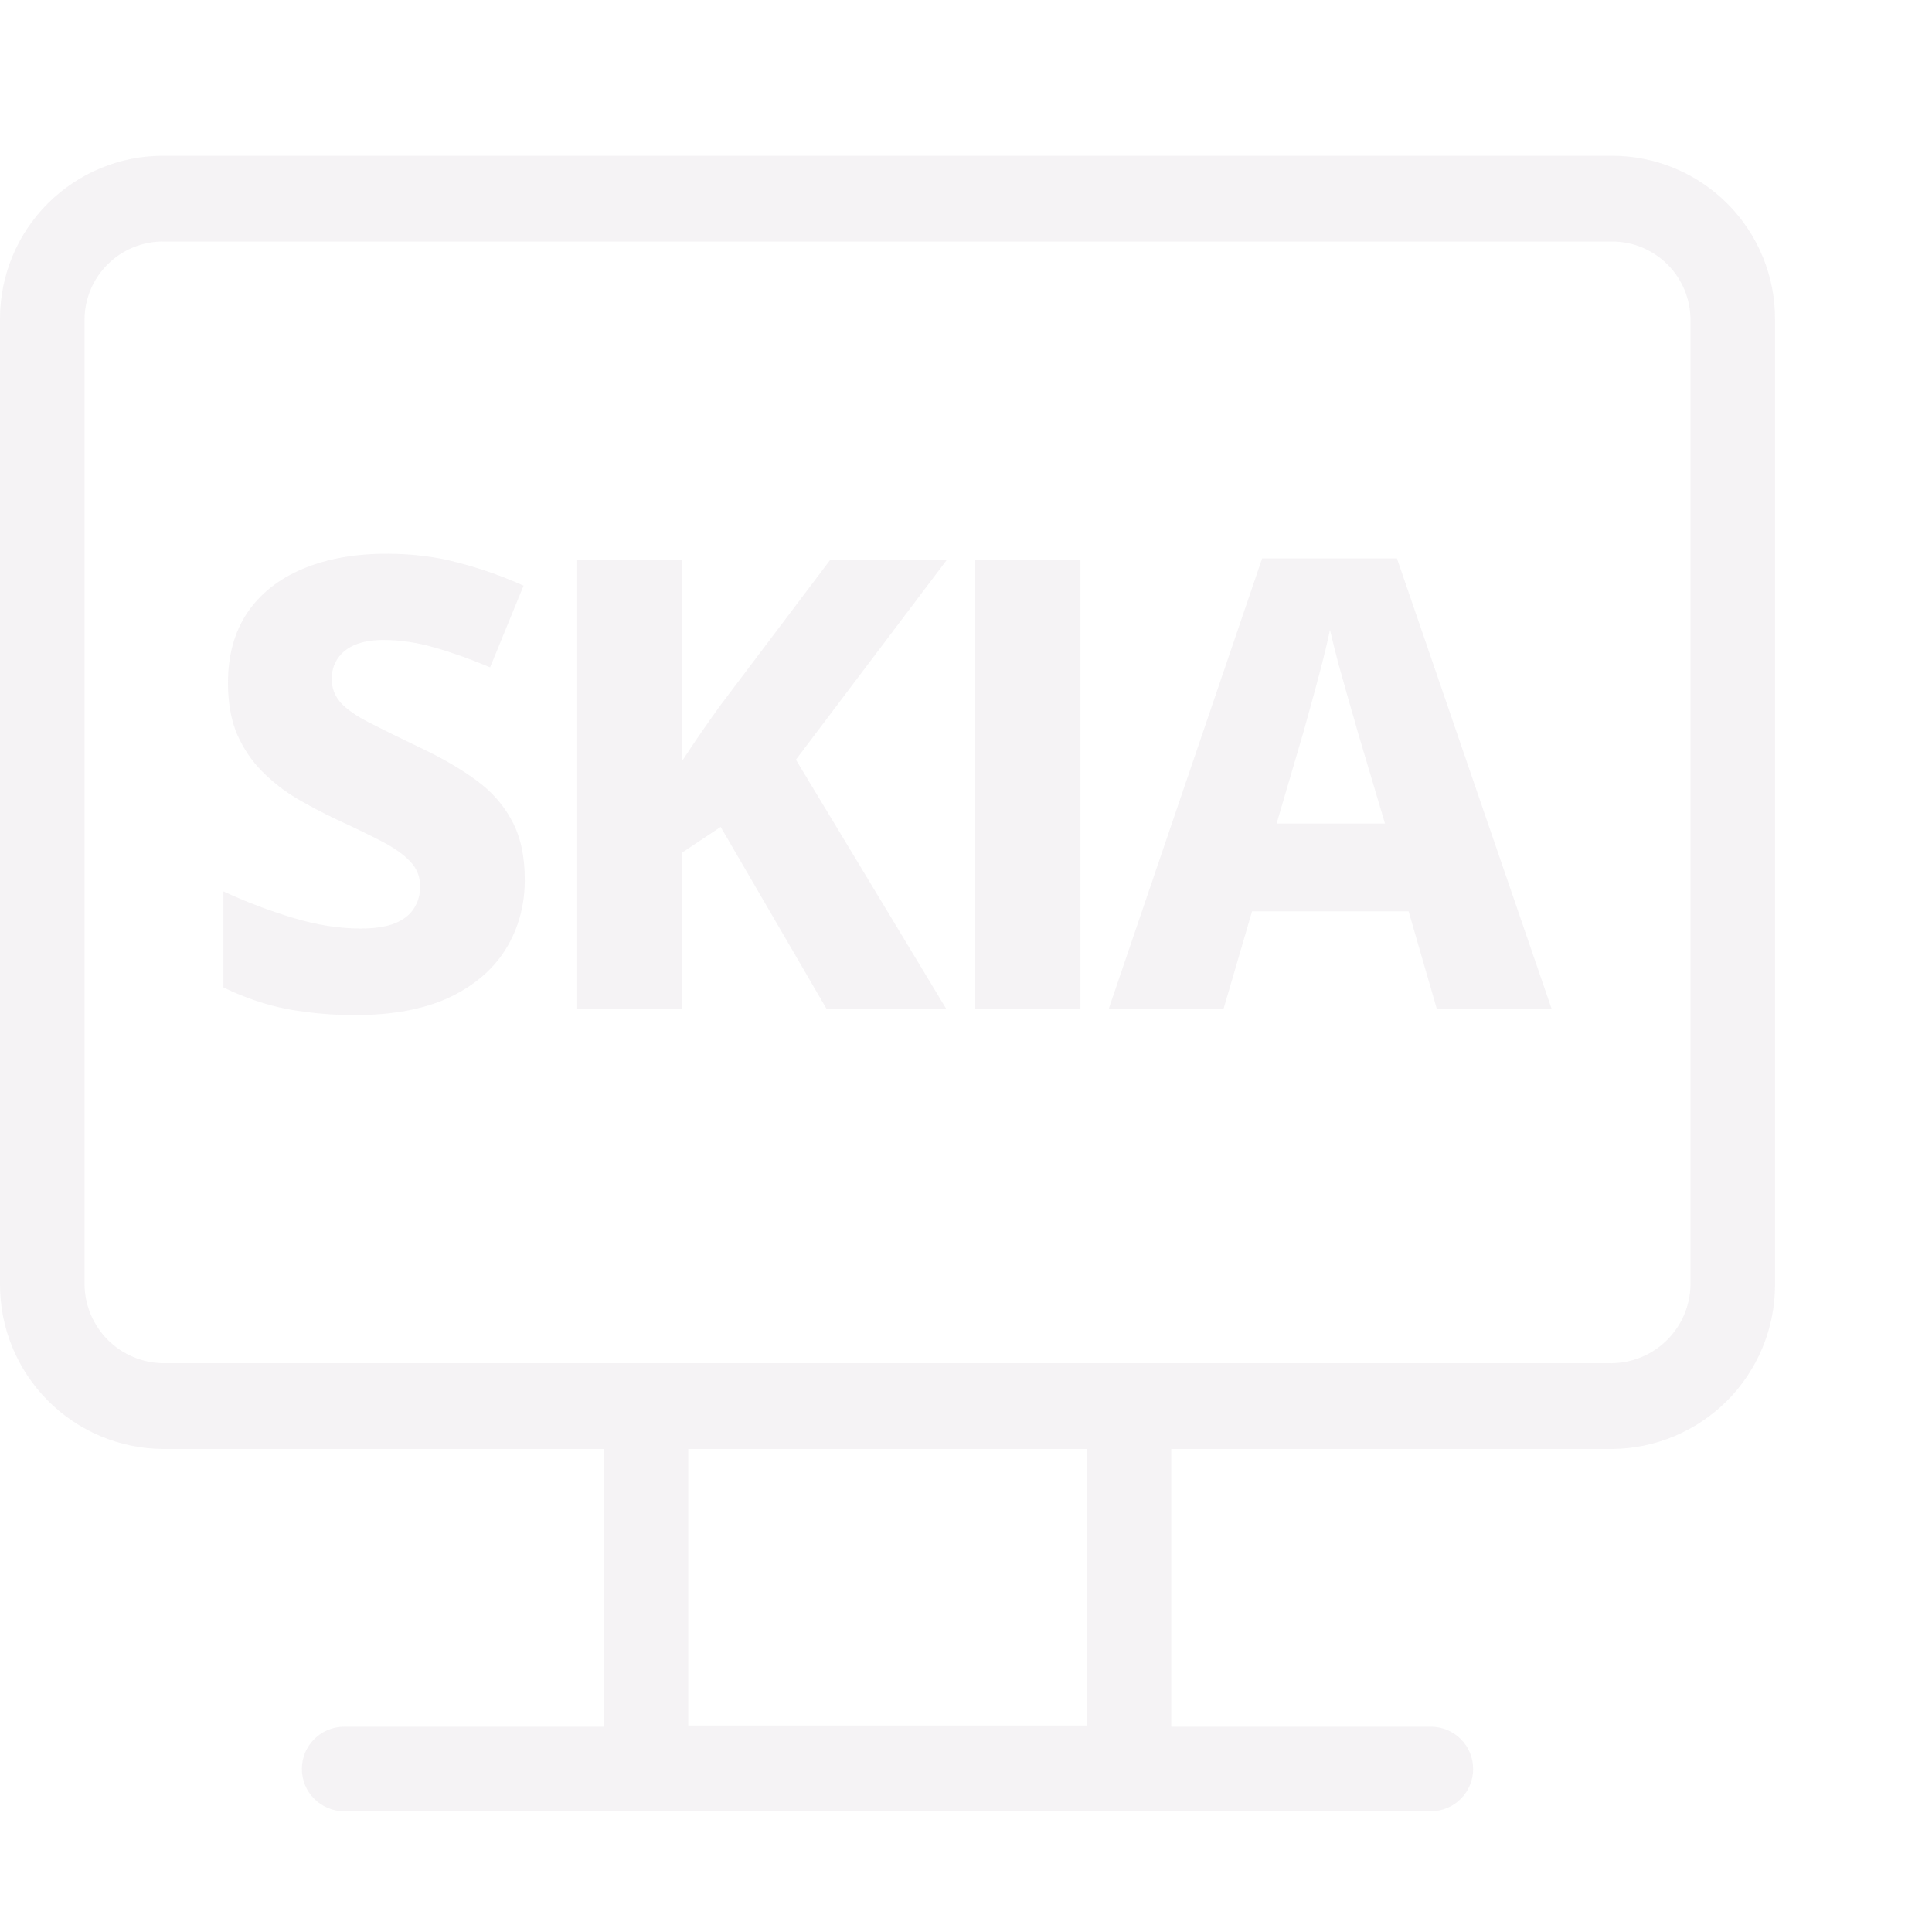
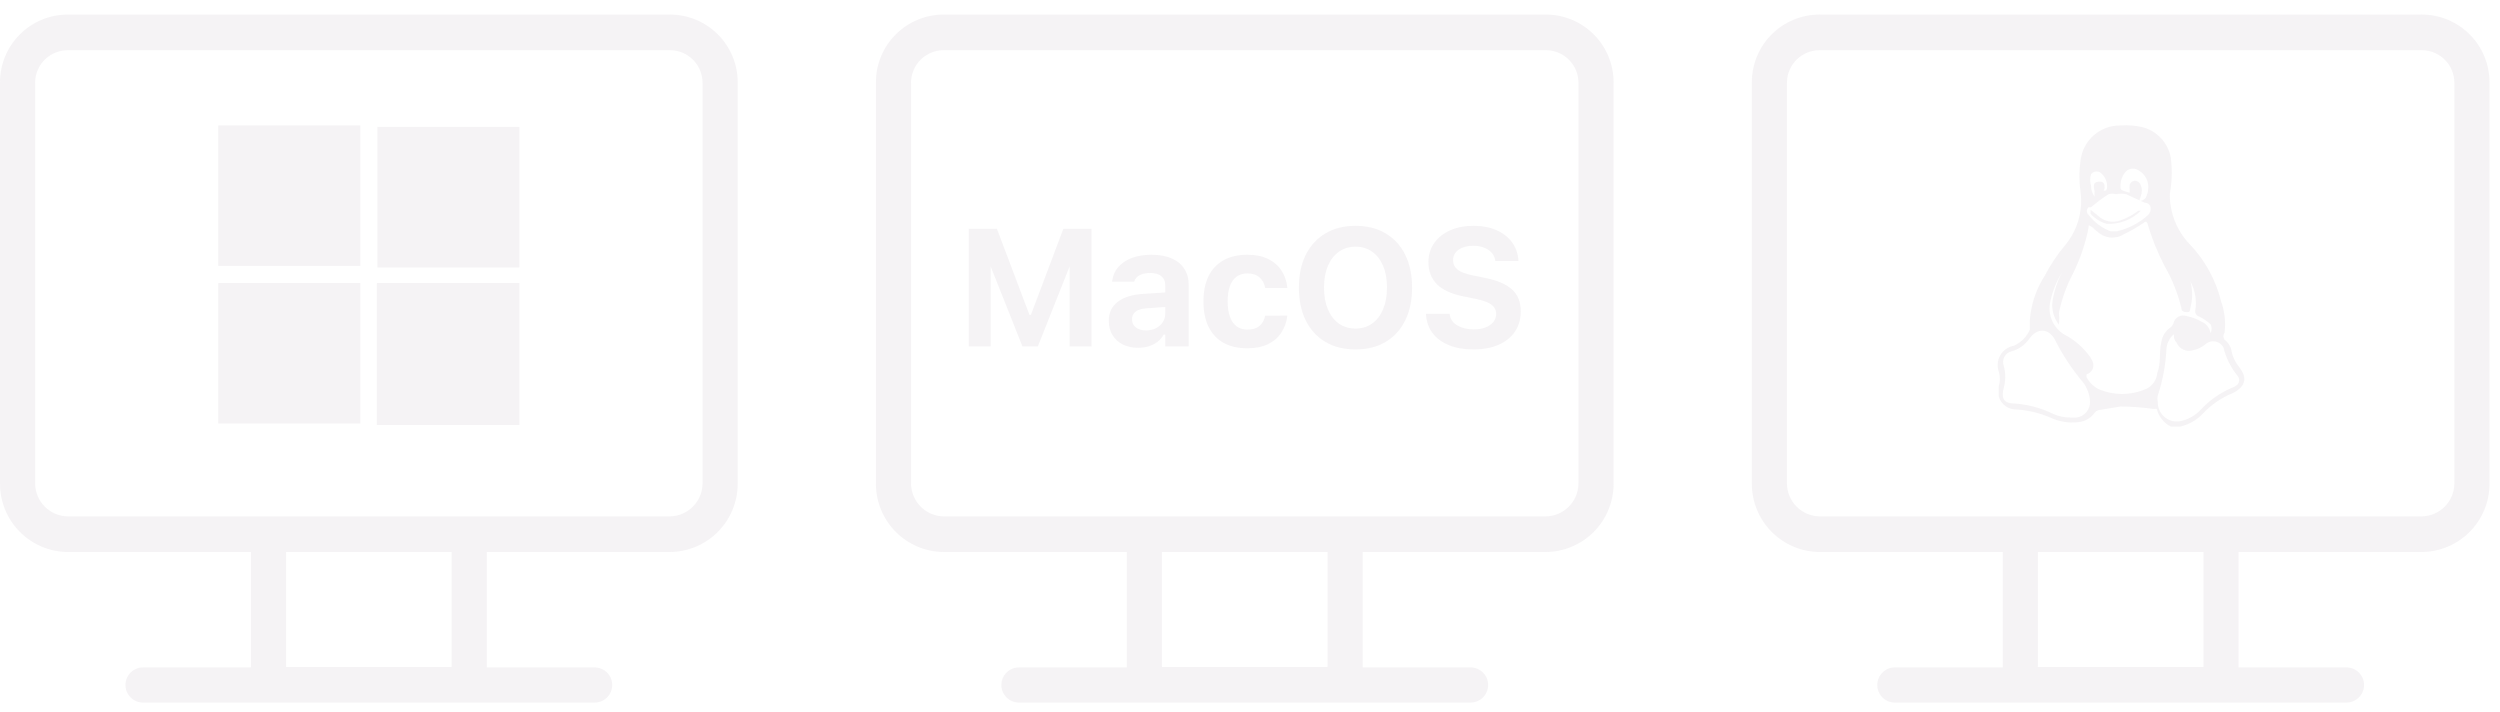
- <svg xmlns="http://www.w3.org/2000/svg" viewBox="0 0 44 44" fill="none">
-   <path fill-rule="evenodd" clip-rule="evenodd" d="M32.723 22.978L32.08 20.755H28.515L27.865 22.978H25.25L28.745 12.716H31.814L35.338 22.978H32.723ZM31.542 18.756L30.919 16.659C30.873 16.491 30.808 16.265 30.724 15.98C30.645 15.696 30.563 15.405 30.479 15.107C30.4 14.804 30.337 14.55 30.29 14.345C30.248 14.55 30.188 14.806 30.109 15.114C30.029 15.421 29.95 15.717 29.871 16.002C29.792 16.286 29.731 16.505 29.689 16.659L29.074 18.756H31.542Z" fill="#E6E1E5" fill-opacity="0.38" />
-   <path d="M22.202 12.758V22.978H24.607V12.758H22.202Z" fill="#E6E1E5" fill-opacity="0.38" />
-   <path d="M21.551 22.978H18.825L16.413 18.833L15.532 19.42V22.978H13.127V12.758H15.532V17.337C15.667 17.127 15.807 16.917 15.952 16.708C16.096 16.498 16.241 16.293 16.385 16.092L18.902 12.758H21.558L18.126 17.302L21.551 22.978Z" fill="#E6E1E5" fill-opacity="0.38" />
-   <path d="M11.519 21.615C11.808 21.144 11.952 20.618 11.952 20.035C11.952 19.499 11.854 19.052 11.659 18.693C11.468 18.329 11.19 18.017 10.827 17.756C10.463 17.491 10.025 17.239 9.513 17.001C9.056 16.782 8.683 16.598 8.394 16.449C8.105 16.3 7.893 16.151 7.758 16.002C7.623 15.848 7.555 15.668 7.555 15.463C7.555 15.286 7.6 15.132 7.688 15.002C7.777 14.867 7.907 14.762 8.08 14.687C8.257 14.613 8.473 14.575 8.73 14.575C9.107 14.575 9.492 14.631 9.883 14.743C10.279 14.855 10.706 15.007 11.162 15.198L11.924 13.338C11.435 13.119 10.939 12.944 10.435 12.814C9.937 12.679 9.394 12.611 8.807 12.611C8.08 12.611 7.443 12.725 6.898 12.954C6.353 13.182 5.931 13.515 5.633 13.953C5.339 14.391 5.192 14.925 5.192 15.554C5.192 16.006 5.262 16.398 5.402 16.729C5.547 17.055 5.738 17.337 5.975 17.574C6.213 17.812 6.476 18.017 6.765 18.19C7.054 18.357 7.346 18.511 7.639 18.651C8.045 18.837 8.392 19.005 8.681 19.154C8.97 19.303 9.189 19.457 9.338 19.616C9.492 19.774 9.569 19.965 9.569 20.189C9.569 20.375 9.522 20.541 9.429 20.685C9.34 20.83 9.196 20.944 8.995 21.028C8.795 21.107 8.534 21.147 8.212 21.147C7.723 21.147 7.208 21.065 6.667 20.902C6.127 20.739 5.6 20.538 5.088 20.301V22.489C5.386 22.633 5.689 22.752 5.996 22.845C6.304 22.939 6.63 23.006 6.975 23.048C7.32 23.095 7.69 23.118 8.087 23.118C8.939 23.118 9.652 22.985 10.226 22.72C10.799 22.449 11.23 22.081 11.519 21.615Z" fill="#E6E1E5" fill-opacity="0.38" />
-   <path fill-rule="evenodd" clip-rule="evenodd" d="M36.712 3.547H3.712C2.728 3.547 1.784 3.939 1.087 4.635C0.391 5.331 1.36811e-09 6.275 1.36811e-09 7.26V29.26C-2.66821e-05 30.247 0.39 31.194 1.086 31.895C1.781 32.596 2.725 32.993 3.712 33H13.75V39.325H7.838C7.582 39.325 7.337 39.426 7.157 39.607C6.976 39.787 6.875 40.032 6.875 40.288C6.875 40.543 6.976 40.788 7.157 40.968C7.337 41.149 7.582 41.25 7.838 41.25H32.587C32.843 41.25 33.088 41.149 33.268 40.968C33.449 40.788 33.55 40.543 33.55 40.288C33.55 40.032 33.449 39.787 33.268 39.607C33.088 39.426 32.843 39.325 32.587 39.325H26.675V33H36.712C37.695 32.993 38.635 32.599 39.33 31.905C40.024 31.21 40.418 30.27 40.425 29.288V7.287C40.429 6.798 40.335 6.312 40.15 5.858C39.965 5.405 39.693 4.992 39.347 4.645C39.002 4.297 38.592 4.021 38.14 3.833C37.687 3.644 37.202 3.547 36.712 3.547ZM24.75 39.297H15.675V33H24.75V39.297ZM38.5 29.26C38.493 29.732 38.302 30.182 37.969 30.516C37.635 30.85 37.184 31.04 36.712 31.047H3.712C3.241 31.04 2.79 30.85 2.456 30.516C2.123 30.182 1.932 29.732 1.925 29.26V7.26C1.932 6.791 2.124 6.343 2.458 6.014C2.793 5.684 3.243 5.5 3.712 5.5H36.712C37.187 5.5 37.641 5.688 37.977 6.024C38.312 6.359 38.5 6.813 38.5 7.287V29.26Z" fill="#E6E1E5" fill-opacity="0.38" />
+ <svg xmlns="http://www.w3.org/2000/svg" width="137" height="39" viewBox="0 0 137 39" fill="none">
+   <path d="M19.745 6.875H11.962V14.575H19.745V6.875Z" fill="#E6E1E5" fill-opacity="0.38" />
+   <path d="M28.462 6.958H20.68V14.658H28.462V6.958Z" fill="#E6E1E5" fill-opacity="0.38" />
+   <path d="M19.745 15.51H11.962V23.21H19.745V15.51Z" fill="#E6E1E5" fill-opacity="0.38" />
+   <path d="M28.462 15.51H20.652V23.293H28.462V15.51Z" fill="#E6E1E5" fill-opacity="0.38" />
+   <path d="M36.712 0.798H3.712C2.728 0.798 1.784 1.189 1.087 1.885C0.391 2.581 1.36842e-09 3.525 1.36842e-09 4.51V26.51C-2.66848e-05 27.497 0.39 28.444 1.086 29.145C1.781 29.846 2.725 30.243 3.712 30.25H13.75V36.575H7.838C7.582 36.575 7.337 36.676 7.157 36.857C6.976 37.038 6.875 37.282 6.875 37.538C6.875 37.793 6.976 38.038 7.157 38.218C7.337 38.399 7.582 38.5 7.838 38.5H32.587C32.843 38.5 33.088 38.399 33.268 38.218C33.449 38.038 33.55 37.793 33.55 37.538C33.55 37.282 33.449 37.038 33.268 36.857C33.088 36.676 32.843 36.575 32.587 36.575H26.675V30.25H36.712C37.695 30.243 38.635 29.849 39.33 29.155C40.024 28.46 40.418 27.52 40.425 26.538V4.538C40.429 4.048 40.335 3.562 40.15 3.108C39.965 2.655 39.693 2.242 39.347 1.895C39.002 1.547 38.592 1.271 38.14 1.083C37.687 0.895 37.202 0.798 36.712 0.798ZM24.75 36.548H15.675V30.25H24.75V36.548ZM38.5 26.51C38.493 26.982 38.302 27.433 37.969 27.766C37.635 28.1 37.184 28.291 36.712 28.298H3.712C3.241 28.291 2.79 28.1 2.456 27.766C2.123 27.433 1.932 26.982 1.925 26.51V4.51C1.932 4.041 2.124 3.593 2.458 3.264C2.793 2.935 3.243 2.75 3.712 2.75H36.712C37.187 2.75 37.641 2.938 37.977 3.274C38.312 3.609 38.5 4.064 38.5 4.538V26.51Z" fill="#E6E1E5" fill-opacity="0.38" />
+   <path d="M84.713 0.798H51.712C50.728 0.798 49.784 1.189 49.087 1.885C48.391 2.581 48 3.525 48 4.51V26.51C48 27.497 48.39 28.444 49.086 29.145C49.781 29.846 50.725 30.243 51.712 30.25H61.75V36.575H55.837C55.582 36.575 55.337 36.676 55.157 36.857C54.976 37.038 54.875 37.282 54.875 37.538C54.875 37.793 54.976 38.038 55.157 38.218C55.337 38.399 55.582 38.5 55.837 38.5H80.588C80.843 38.5 81.088 38.399 81.268 38.218C81.449 38.038 81.55 37.793 81.55 37.538C81.55 37.282 81.449 37.038 81.268 36.857C81.088 36.676 80.843 36.575 80.588 36.575H74.675V30.25H84.713C85.695 30.243 86.635 29.849 87.33 29.155C88.024 28.46 88.418 27.52 88.425 26.538V4.538C88.429 4.048 88.335 3.562 88.15 3.108C87.965 2.655 87.692 2.242 87.347 1.895C87.002 1.547 86.592 1.271 86.14 1.083C85.687 0.895 85.202 0.798 84.713 0.798ZM72.75 36.548H63.675V30.25H72.75V36.548ZM86.5 26.51C86.493 26.982 86.302 27.433 85.969 27.766C85.635 28.1 85.184 28.291 84.713 28.298H51.712C51.241 28.291 50.79 28.1 50.456 27.766C50.123 27.433 49.932 26.982 49.925 26.51V4.51C49.932 4.041 50.124 3.593 50.458 3.264C50.793 2.935 51.243 2.75 51.712 2.75H84.713C85.187 2.75 85.641 2.938 85.977 3.274C86.312 3.609 86.5 4.064 86.5 4.538V26.51Z" fill="#E6E1E5" fill-opacity="0.38" />
+   <path d="M53.087 18.983H54.288V14.599L56.03 18.983H56.874L58.615 14.599V18.983H59.816V12.54H58.271L56.494 17.255H56.414L54.632 12.54H53.087V18.983Z" fill="#E6E1E5" fill-opacity="0.38" />
+   <path d="M62.364 19.059C62.579 19.059 62.777 19.031 62.958 18.974C63.143 18.915 63.303 18.831 63.44 18.724C63.58 18.614 63.692 18.483 63.775 18.331H63.856V18.983H65.141V15.626C65.141 15.277 65.061 14.98 64.9 14.732C64.743 14.482 64.512 14.292 64.208 14.161C63.905 14.027 63.536 13.96 63.101 13.96C62.69 13.96 62.329 14.02 62.016 14.139C61.707 14.258 61.46 14.425 61.275 14.639C61.093 14.853 60.985 15.105 60.949 15.393L60.945 15.434H62.15L62.159 15.416C62.21 15.27 62.308 15.158 62.454 15.081C62.602 15 62.794 14.96 63.03 14.96C63.298 14.96 63.502 15.018 63.641 15.134C63.784 15.248 63.856 15.411 63.856 15.626V17.193C63.856 17.365 63.809 17.521 63.717 17.661C63.625 17.798 63.5 17.907 63.342 17.987C63.184 18.068 63.004 18.108 62.802 18.108C62.576 18.108 62.391 18.054 62.248 17.947C62.105 17.84 62.034 17.693 62.034 17.505V17.496C62.034 17.318 62.102 17.176 62.239 17.072C62.376 16.968 62.585 16.908 62.864 16.893L63.856 16.822V16.027L62.668 16.103C62.058 16.139 61.587 16.283 61.257 16.536C60.927 16.786 60.762 17.133 60.762 17.577V17.585C60.762 17.883 60.83 18.144 60.967 18.367C61.104 18.587 61.293 18.758 61.534 18.88C61.778 18.999 62.055 19.059 62.364 19.059Z" fill="#E6E1E5" fill-opacity="0.38" />
+   <path d="M68.355 19.086C68.784 19.086 69.153 19.014 69.463 18.871C69.772 18.726 70.018 18.52 70.199 18.255C70.381 17.99 70.495 17.681 70.543 17.327V17.295L69.338 17.3L69.329 17.313C69.272 17.563 69.163 17.751 69.003 17.876C68.842 18.001 68.628 18.063 68.36 18.063C68.128 18.063 67.931 18.004 67.77 17.885C67.61 17.766 67.486 17.591 67.4 17.362C67.317 17.13 67.275 16.849 67.275 16.518V16.509C67.275 16.179 67.317 15.901 67.4 15.675C67.483 15.448 67.605 15.277 67.766 15.161C67.93 15.042 68.128 14.983 68.36 14.983C68.64 14.983 68.86 15.056 69.021 15.201C69.184 15.344 69.288 15.535 69.333 15.773L69.338 15.782H70.547V15.768C70.509 15.402 70.399 15.084 70.217 14.813C70.036 14.542 69.788 14.332 69.476 14.183C69.163 14.034 68.79 13.96 68.355 13.96C67.843 13.96 67.407 14.061 67.047 14.264C66.69 14.463 66.418 14.752 66.23 15.13C66.043 15.508 65.949 15.968 65.949 16.509V16.518C65.949 17.063 66.043 17.527 66.23 17.912C66.418 18.293 66.69 18.584 67.047 18.787C67.407 18.986 67.843 19.086 68.355 19.086Z" fill="#E6E1E5" fill-opacity="0.38" />
+   <path d="M74.284 19.148C74.918 19.148 75.467 19.011 75.931 18.738C76.395 18.461 76.753 18.069 77.003 17.563C77.256 17.057 77.382 16.457 77.382 15.764V15.755C77.382 15.061 77.256 14.462 77.003 13.956C76.75 13.45 76.391 13.06 75.927 12.786C75.465 12.512 74.918 12.375 74.284 12.375C73.653 12.375 73.105 12.512 72.641 12.786C72.176 13.06 71.816 13.45 71.56 13.956C71.307 14.459 71.181 15.059 71.181 15.755V15.764C71.181 16.457 71.306 17.057 71.556 17.563C71.809 18.069 72.167 18.461 72.632 18.738C73.096 19.011 73.647 19.148 74.284 19.148ZM74.284 18.005C73.93 18.005 73.623 17.913 73.364 17.728C73.108 17.544 72.909 17.283 72.766 16.947C72.626 16.611 72.556 16.216 72.556 15.764V15.755C72.556 15.3 72.627 14.905 72.77 14.572C72.913 14.235 73.114 13.976 73.373 13.795C73.632 13.61 73.935 13.518 74.284 13.518C74.632 13.518 74.936 13.61 75.195 13.795C75.454 13.976 75.653 14.235 75.793 14.572C75.936 14.905 76.007 15.3 76.007 15.755V15.764C76.007 16.216 75.936 16.611 75.793 16.947C75.653 17.283 75.454 17.544 75.195 17.728C74.936 17.913 74.632 18.005 74.284 18.005Z" fill="#E6E1E5" fill-opacity="0.38" />
+   <path d="M80.739 19.148C81.275 19.148 81.736 19.063 82.123 18.894C82.513 18.721 82.812 18.48 83.02 18.17C83.232 17.858 83.337 17.489 83.337 17.063V17.059C83.337 16.556 83.181 16.16 82.869 15.871C82.559 15.582 82.064 15.368 81.382 15.228L80.699 15.09C80.321 15.012 80.047 14.908 79.877 14.777C79.71 14.643 79.627 14.472 79.627 14.264V14.259C79.627 14.098 79.673 13.96 79.766 13.844C79.858 13.725 79.987 13.633 80.154 13.567C80.321 13.502 80.514 13.469 80.734 13.469C80.961 13.469 81.159 13.503 81.328 13.572C81.501 13.637 81.638 13.728 81.739 13.844C81.843 13.96 81.909 14.095 81.936 14.25L81.944 14.304H83.212L83.208 14.246C83.181 13.886 83.067 13.566 82.864 13.286C82.662 13.003 82.38 12.781 82.02 12.621C81.663 12.457 81.234 12.375 80.734 12.375C80.258 12.375 79.835 12.458 79.466 12.625C79.097 12.789 78.807 13.02 78.596 13.317C78.385 13.615 78.279 13.963 78.279 14.362V14.366C78.279 14.855 78.431 15.255 78.734 15.567C79.038 15.88 79.525 16.105 80.194 16.242L80.873 16.38C81.275 16.463 81.56 16.569 81.73 16.697C81.903 16.825 81.989 16.995 81.989 17.206V17.21C81.989 17.374 81.937 17.52 81.833 17.648C81.732 17.773 81.59 17.871 81.409 17.943C81.227 18.014 81.016 18.05 80.775 18.05C80.525 18.05 80.303 18.016 80.109 17.947C79.916 17.879 79.761 17.785 79.645 17.666C79.532 17.544 79.466 17.402 79.449 17.242L79.444 17.197H78.145L78.149 17.268C78.176 17.649 78.297 17.981 78.511 18.264C78.728 18.544 79.026 18.761 79.404 18.916C79.782 19.071 80.227 19.148 80.739 19.148Z" fill="#E6E1E5" fill-opacity="0.38" />
+   <path d="M122.29 19.25C122.271 19.125 122.227 19.004 122.161 18.895C122.095 18.787 122.008 18.692 121.905 18.618C121.865 18.561 121.843 18.494 121.843 18.425C121.843 18.356 121.865 18.289 121.905 18.233C121.977 17.648 121.911 17.055 121.712 16.5C121.42 15.321 120.822 14.24 119.98 13.365C119.276 12.624 118.891 11.637 118.907 10.615C119.025 9.971 119.044 9.312 118.962 8.663C118.893 8.253 118.705 7.874 118.421 7.57C118.138 7.267 117.771 7.054 117.367 6.958C116.988 6.876 116.599 6.848 116.212 6.875C115.672 6.865 115.147 7.056 114.74 7.412C114.333 7.768 114.074 8.263 114.012 8.8C113.93 9.365 113.93 9.94 114.012 10.505C114.083 11.028 114.043 11.56 113.896 12.066C113.749 12.573 113.499 13.043 113.16 13.448C112.734 13.956 112.365 14.509 112.06 15.098C111.583 15.831 111.3 16.673 111.235 17.545C111.235 17.738 111.235 17.958 111.235 18.068C111.063 18.461 110.749 18.776 110.355 18.948C110.203 18.975 110.058 19.035 109.932 19.123C109.805 19.212 109.699 19.326 109.62 19.459C109.542 19.593 109.493 19.741 109.478 19.895C109.462 20.049 109.48 20.204 109.53 20.35C109.614 20.619 109.614 20.907 109.53 21.175V21.725C109.591 21.938 109.722 22.124 109.901 22.253C110.081 22.383 110.299 22.449 110.52 22.44C111.175 22.485 111.817 22.643 112.417 22.908C112.891 23.122 113.415 23.199 113.93 23.128C114.092 23.109 114.248 23.058 114.39 22.978C114.532 22.898 114.656 22.79 114.755 22.66C114.786 22.606 114.83 22.56 114.882 22.526C114.935 22.493 114.995 22.473 115.057 22.468L116.212 22.275C116.82 22.28 117.426 22.326 118.027 22.413C118.081 22.396 118.139 22.396 118.192 22.413C118.243 22.619 118.338 22.813 118.471 22.979C118.604 23.145 118.772 23.281 118.962 23.375H119.485C119.959 23.265 120.39 23.016 120.722 22.66C121.17 22.184 121.714 21.809 122.317 21.56C123.06 21.203 123.197 20.708 122.675 20.075C122.483 19.834 122.351 19.552 122.29 19.25ZM116.515 9.378C116.619 9.29 116.75 9.242 116.886 9.242C117.022 9.242 117.153 9.29 117.257 9.378C117.404 9.472 117.524 9.602 117.606 9.756C117.688 9.911 117.729 10.083 117.725 10.258C117.725 10.458 117.678 10.656 117.587 10.835C117.587 10.835 117.45 11 117.312 11C117.175 11 117.312 10.835 117.312 10.753C117.353 10.657 117.374 10.554 117.374 10.45C117.374 10.346 117.353 10.243 117.312 10.148C117.291 10.081 117.252 10.023 117.198 9.979C117.144 9.935 117.079 9.908 117.01 9.9C116.943 9.902 116.878 9.924 116.824 9.963C116.77 10.002 116.73 10.057 116.707 10.12C116.696 10.211 116.696 10.304 116.707 10.395V10.56C116.707 10.56 116.212 10.45 116.212 10.34C116.189 10.167 116.204 9.991 116.256 9.825C116.308 9.659 116.397 9.506 116.515 9.378ZM114.59 9.543C114.626 9.497 114.672 9.46 114.724 9.434C114.777 9.409 114.834 9.396 114.892 9.396C114.951 9.396 115.008 9.409 115.061 9.434C115.113 9.46 115.159 9.497 115.195 9.543C115.287 9.637 115.359 9.749 115.407 9.872C115.454 9.995 115.475 10.126 115.47 10.258C115.47 10.258 115.47 10.45 115.332 10.45C115.195 10.45 115.332 10.45 115.332 10.285C115.332 10.12 115.332 9.928 115.002 9.955C114.672 9.983 114.727 10.23 114.782 10.478V10.78C114.654 10.605 114.586 10.392 114.59 10.175C114.525 9.969 114.525 9.748 114.59 9.543ZM114.59 11.358C114.892 11.095 115.214 10.856 115.552 10.643C115.687 10.605 115.83 10.605 115.965 10.643C116.146 10.602 116.334 10.602 116.515 10.643L117.532 11.11C117.89 11.11 117.972 11.55 117.697 11.798C117.215 12.233 116.627 12.536 115.992 12.678H115.662C115.182 12.494 114.763 12.18 114.452 11.77C114.423 11.744 114.4 11.713 114.384 11.677C114.368 11.641 114.359 11.603 114.359 11.564C114.359 11.525 114.368 11.486 114.384 11.451C114.4 11.415 114.423 11.383 114.452 11.358H114.59ZM113.792 22.88H113.462C113.14 22.885 112.821 22.819 112.527 22.688C111.856 22.358 111.128 22.162 110.382 22.11C109.695 22.11 109.695 21.698 109.805 21.258C109.915 20.862 109.915 20.443 109.805 20.048C109.775 19.966 109.764 19.88 109.77 19.794C109.777 19.708 109.802 19.625 109.844 19.549C109.886 19.474 109.943 19.408 110.012 19.356C110.081 19.305 110.161 19.268 110.245 19.25C110.635 19.139 110.975 18.896 111.207 18.563C111.647 17.958 112.225 17.985 112.582 18.563C113.013 19.431 113.549 20.244 114.177 20.983C114.39 21.282 114.514 21.634 114.535 22C114.544 22.213 114.472 22.422 114.335 22.584C114.197 22.747 114.004 22.853 113.792 22.88ZM117.67 21.285C117.239 21.485 116.77 21.588 116.295 21.588C115.82 21.588 115.351 21.485 114.92 21.285C114.681 21.134 114.483 20.926 114.342 20.68C114.342 20.68 114.342 20.68 114.342 20.515C114.419 20.493 114.49 20.453 114.549 20.399C114.608 20.346 114.654 20.279 114.683 20.204C114.712 20.13 114.724 20.05 114.717 19.97C114.711 19.891 114.686 19.814 114.645 19.745C114.597 19.635 114.532 19.532 114.452 19.443C114.135 19.034 113.743 18.688 113.297 18.425C112.942 18.263 112.654 17.983 112.483 17.631C112.312 17.28 112.27 16.88 112.362 16.5C112.477 15.965 112.682 15.454 112.967 14.988C112.747 15.421 112.589 15.884 112.5 16.363C112.447 16.611 112.449 16.867 112.506 17.114C112.563 17.361 112.674 17.593 112.83 17.793C112.852 17.573 112.852 17.352 112.83 17.133C112.986 16.385 113.245 15.664 113.6 14.988C113.994 14.195 114.281 13.354 114.452 12.485C114.452 12.293 114.452 12.32 114.7 12.485C114.76 12.563 114.835 12.629 114.92 12.678C115.109 12.865 115.355 12.983 115.62 13.013C115.884 13.043 116.151 12.983 116.377 12.843C116.759 12.659 117.127 12.447 117.477 12.21C117.615 12.073 117.642 12.21 117.67 12.21C117.909 13.038 118.232 13.839 118.632 14.603C119.042 15.316 119.348 16.085 119.54 16.885C119.54 17.078 119.705 17.105 119.842 17.105C119.98 17.105 120.007 17.105 120.035 16.858C120.161 16.389 120.161 15.896 120.035 15.428C120.289 15.898 120.385 16.438 120.31 16.968C120.297 17.007 120.293 17.049 120.298 17.091C120.302 17.132 120.315 17.172 120.336 17.208C120.357 17.244 120.384 17.276 120.418 17.301C120.451 17.325 120.489 17.343 120.53 17.353C120.748 17.464 120.951 17.603 121.135 17.765C121.176 17.841 121.197 17.926 121.197 18.013C121.197 18.099 121.176 18.184 121.135 18.26C121.116 18.12 121.06 17.988 120.973 17.877C120.886 17.766 120.771 17.68 120.64 17.628C120.393 17.482 120.123 17.38 119.842 17.325C119.767 17.295 119.686 17.283 119.605 17.288C119.524 17.293 119.445 17.317 119.374 17.356C119.303 17.395 119.241 17.45 119.194 17.516C119.147 17.582 119.115 17.658 119.1 17.738C119.069 17.811 119.022 17.877 118.962 17.93C118.822 18.023 118.702 18.144 118.612 18.286C118.522 18.428 118.463 18.588 118.44 18.755C118.302 19.305 118.44 19.883 118.22 20.433C118.206 20.609 118.148 20.779 118.052 20.928C117.956 21.077 117.825 21.199 117.67 21.285ZM122.592 21.093C122.504 21.168 122.401 21.224 122.29 21.258C121.644 21.538 121.063 21.95 120.585 22.468C120.324 22.745 119.99 22.945 119.622 23.045C119.461 23.099 119.289 23.113 119.121 23.085C118.953 23.057 118.794 22.989 118.659 22.886C118.523 22.783 118.415 22.648 118.343 22.494C118.271 22.34 118.239 22.17 118.247 22C118.221 21.892 118.221 21.779 118.247 21.67C118.511 20.879 118.668 20.056 118.715 19.223C118.713 19.05 118.75 18.88 118.821 18.723C118.892 18.567 118.997 18.427 119.127 18.315C119.127 18.48 119.127 18.618 119.265 18.755C119.333 18.929 119.464 19.071 119.632 19.153C119.801 19.234 119.993 19.25 120.172 19.195C120.425 19.142 120.661 19.029 120.86 18.865C120.933 18.8 121.02 18.752 121.114 18.726C121.208 18.7 121.307 18.697 121.403 18.715C121.499 18.734 121.589 18.774 121.667 18.834C121.744 18.893 121.807 18.97 121.85 19.058C121.988 19.622 122.251 20.148 122.62 20.598C122.68 20.668 122.711 20.758 122.706 20.851C122.701 20.943 122.66 21.03 122.592 21.093Z" fill="#E6E1E5" fill-opacity="0.38" />
+   <path d="M115.442 12.265C115.787 12.284 116.132 12.231 116.454 12.108C116.776 11.984 117.069 11.794 117.312 11.55C117.312 11.55 117.312 11.55 117.175 11.55C116.884 11.775 116.559 11.951 116.212 12.073C116.004 12.152 115.777 12.171 115.558 12.128C115.339 12.084 115.137 11.979 114.975 11.825L114.562 11.495C114.562 11.495 114.562 11.66 114.562 11.715C114.799 11.977 115.104 12.167 115.442 12.265Z" fill="#E6E1E5" fill-opacity="0.38" />
+   <path d="M132.712 0.798H99.713C98.728 0.798 97.784 1.189 97.087 1.885C96.391 2.581 96 3.525 96 4.51V26.51C96 27.497 96.39 28.444 97.086 29.145C97.781 29.846 98.725 30.243 99.713 30.25H109.75V36.575H103.837C103.582 36.575 103.337 36.676 103.157 36.857C102.976 37.038 102.875 37.282 102.875 37.538C102.875 37.793 102.976 38.038 103.157 38.218C103.337 38.399 103.582 38.5 103.837 38.5H128.587C128.843 38.5 129.088 38.399 129.268 38.218C129.449 38.038 129.55 37.793 129.55 37.538C129.55 37.282 129.449 37.038 129.268 36.857C129.088 36.676 128.843 36.575 128.587 36.575H122.675V30.25H132.712C133.695 30.243 134.635 29.849 135.33 29.155C136.024 28.46 136.418 27.52 136.425 26.538V4.538C136.429 4.048 136.335 3.562 136.15 3.108C135.965 2.655 135.693 2.242 135.347 1.895C135.002 1.547 134.592 1.271 134.14 1.083C133.687 0.895 133.202 0.798 132.712 0.798ZM120.75 36.548H111.675V30.25H120.75V36.548ZM134.5 26.51C134.493 26.982 134.302 27.433 133.969 27.766C133.635 28.1 133.184 28.291 132.712 28.298H99.713C99.241 28.291 98.79 28.1 98.456 27.766C98.123 27.433 97.932 26.982 97.925 26.51V4.51C97.932 4.041 98.124 3.593 98.458 3.264C98.793 2.935 99.243 2.75 99.713 2.75H132.712C133.187 2.75 133.641 2.938 133.976 3.274C134.312 3.609 134.5 4.064 134.5 4.538V26.51Z" fill="#E6E1E5" fill-opacity="0.38" />
</svg>
